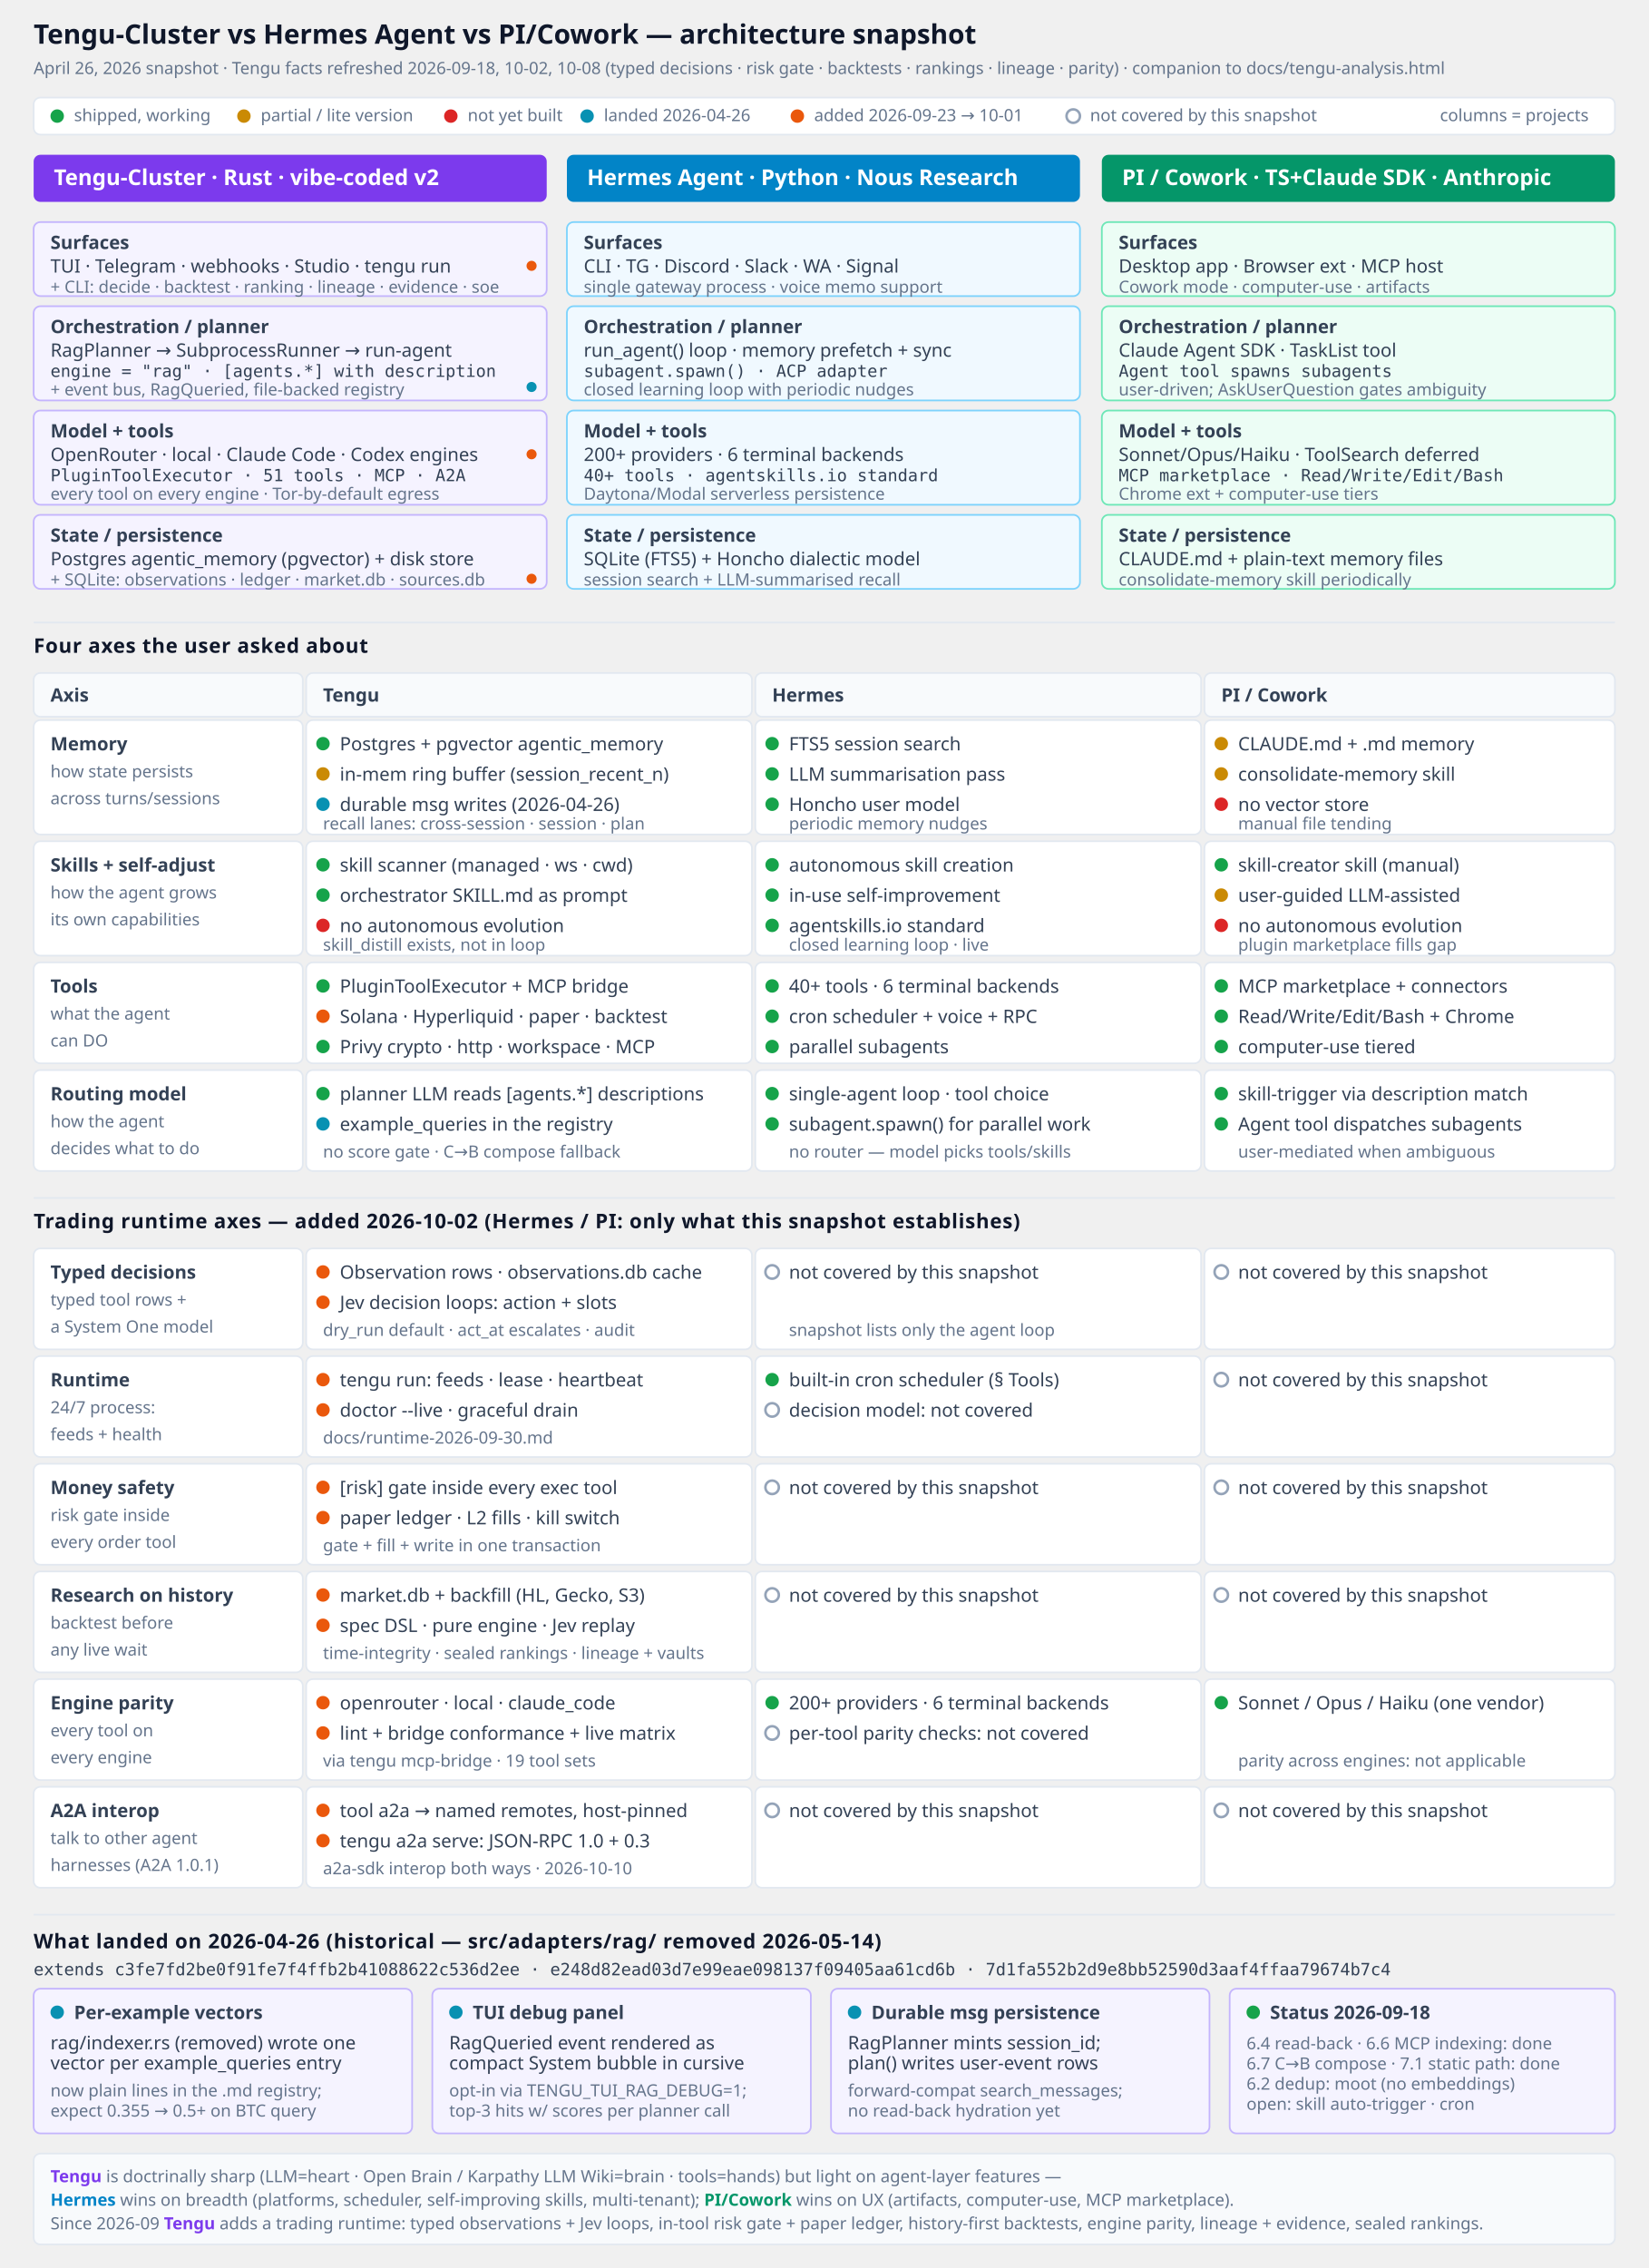
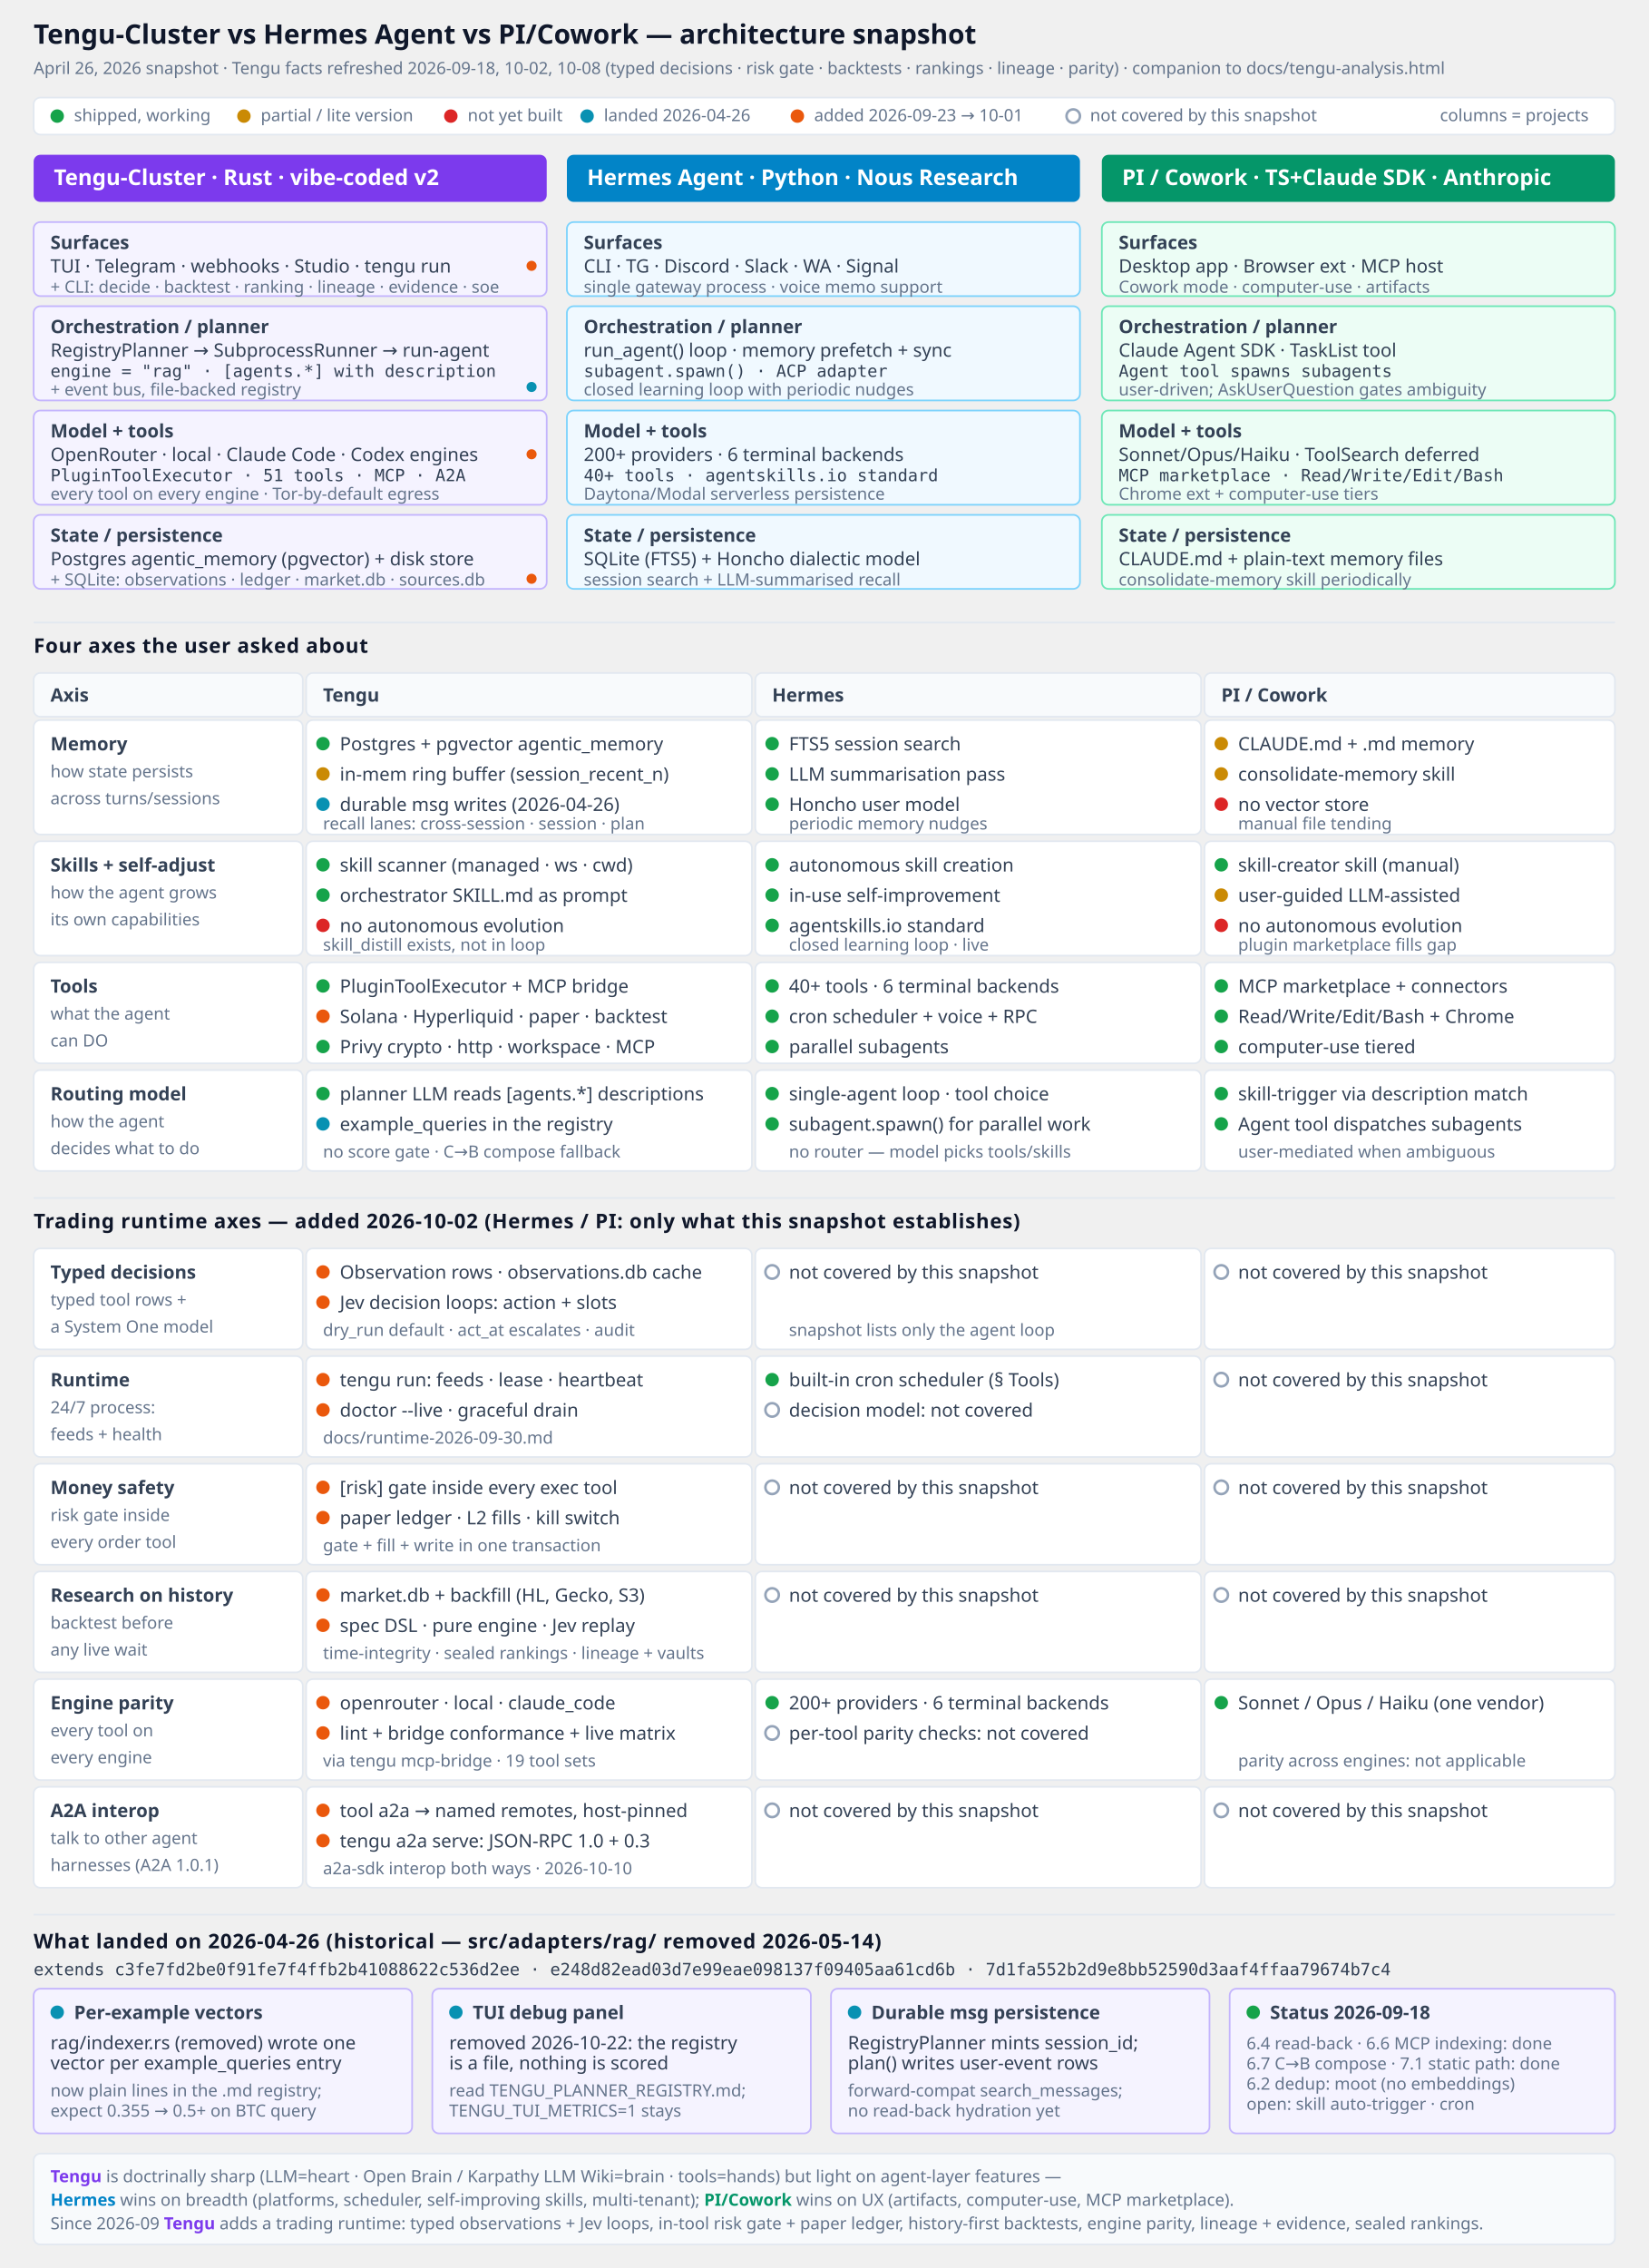
<svg xmlns="http://www.w3.org/2000/svg" viewBox="0 0 980 1348" role="img" aria-labelledby="title desc" font-family="ui-sans-serif, system-ui, sans-serif">
  <style>
    .h1 { font-size: 16px; font-weight: 700; fill: #0f172a; }
    .h2 { font-size: 12px; font-weight: 700; fill: #0f172a; letter-spacing: .4px; text-transform: uppercase; }
    .h3 { font-size: 11px; font-weight: 600; fill: #334155; }
    .body { font-size: 11px; fill: #334155; }
    .small { font-size: 10px; fill: #64748b; }
    .mono { font-family: ui-monospace, SFMono-Regular, monospace; font-size: 10px; fill: #334155; }
    .col-tengu { fill: #f5f3ff; stroke: #c4b5fd; }
    .col-hermes { fill: #f0f9ff; stroke: #7dd3fc; }
    .col-pi { fill: #ecfdf5; stroke: #6ee7b7; }
    .pill-tengu { fill: #7c3aed; }
    .pill-hermes { fill: #0284c7; }
    .pill-pi { fill: #059669; }
    .row { fill: #ffffff; stroke: #e2e8f0; }
    .row-alt { fill: #f8fafc; stroke: #e2e8f0; }
    .ok { fill: #16a34a; }
    .warn { fill: #ca8a04; }
    .miss { fill: #dc2626; }
    .new { fill: #0891b2; }
    .added { fill: #ea580c; }
    .unk { fill: #ffffff; stroke: #94a3b8; stroke-width: 1.5; }
  </style>
  <text x="20" y="26" class="h1">Tengu-Cluster vs Hermes Agent vs PI/Cowork — architecture snapshot</text>
  <text x="20" y="44" class="small">April 26, 2026 snapshot · Tengu facts refreshed 2026-09-18, 10-02, 10-08 (typed decisions · risk gate · backtests · rankings · lineage · parity) · companion to docs/tengu-analysis.html</text>
  <g transform="translate(20, 58)">
    <rect width="940" height="22" rx="4" class="row" />
    <circle cx="14" cy="11" r="4" class="ok" />
    <text x="24" y="14" class="small">shipped, working</text>
    <circle cx="125" cy="11" r="4" class="warn" />
    <text x="135" y="14" class="small">partial / lite version</text>
    <circle cx="248" cy="11" r="4" class="miss" />
    <text x="258" y="14" class="small">not yet built</text>
    <circle cx="329" cy="11" r="4" class="new" />
    <text x="339" y="14" class="small">landed 2026-04-26</text>
    <circle cx="454" cy="11" r="4" class="added" />
    <text x="464" y="14" class="small">added 2026-09-23 → 10-01</text>
    <circle cx="618" cy="11" r="4" class="unk" />
    <text x="628" y="14" class="small">not covered by this snapshot</text>
    <text x="836" y="14" class="small">columns = projects</text>
  </g>
  <g transform="translate(20, 92)">
    <rect x="0" y="0" width="305" height="28" rx="4" class="pill-tengu" />
    <text x="12" y="18" font-size="13" font-weight="700" fill="#fff">Tengu-Cluster · Rust · vibe-coded v2</text>
    <rect x="317" y="0" width="305" height="28" rx="4" class="pill-hermes" />
    <text x="329" y="18" font-size="13" font-weight="700" fill="#fff">Hermes Agent · Python · Nous Research</text>
    <rect x="635" y="0" width="305" height="28" rx="4" class="pill-pi" />
    <text x="647" y="18" font-size="13" font-weight="700" fill="#fff">PI / Cowork · TS+Claude SDK · Anthropic</text>
  </g>
  <g transform="translate(20, 132)">
    <rect x="0" y="0" width="305" height="44" rx="4" class="col-tengu" />
    <text x="10" y="16" class="h3">Surfaces</text>
    <text x="10" y="30" class="body">TUI · Telegram · webhooks · Studio · tengu run</text>
    <circle cx="296" cy="26" r="3" class="added" />
    <text x="10" y="42" class="small">+ CLI: decide · backtest · ranking · lineage · evidence · soe</text>
    <rect x="317" y="0" width="305" height="44" rx="4" class="col-hermes" />
    <text x="327" y="16" class="h3">Surfaces</text>
    <text x="327" y="30" class="body">CLI · TG · Discord · Slack · WA · Signal</text>
    <text x="327" y="42" class="small">single gateway process · voice memo support</text>
    <rect x="635" y="0" width="305" height="44" rx="4" class="col-pi" />
    <text x="645" y="16" class="h3">Surfaces</text>
    <text x="645" y="30" class="body">Desktop app · Browser ext · MCP host</text>
    <text x="645" y="42" class="small">Cowork mode · computer-use · artifacts</text>
    <rect x="0" y="50" width="305" height="56" rx="4" class="col-tengu" />
    <text x="10" y="66" class="h3">Orchestration / planner</text>
-     <text x="10" y="80" class="body">RagPlanner → SubprocessRunner → run-agent</text>
+     <text x="10" y="80" class="body">RegistryPlanner → SubprocessRunner → run-agent</text>
    <text x="10" y="92" class="mono">engine = "rag" · [agents.*] with description</text>
    <circle cx="296" cy="98" r="3" class="new" />
-     <text x="10" y="103" class="small">+ event bus, RagQueried, file-backed registry</text>
+     <text x="10" y="103" class="small">+ event bus, file-backed registry</text>
    <rect x="317" y="50" width="305" height="56" rx="4" class="col-hermes" />
    <text x="327" y="66" class="h3">Orchestration / planner</text>
    <text x="327" y="80" class="body">run_agent() loop · memory prefetch + sync</text>
    <text x="327" y="92" class="mono">subagent.spawn() · ACP adapter</text>
    <text x="327" y="103" class="small">closed learning loop with periodic nudges</text>
    <rect x="635" y="50" width="305" height="56" rx="4" class="col-pi" />
    <text x="645" y="66" class="h3">Orchestration / planner</text>
    <text x="645" y="80" class="body">Claude Agent SDK · TaskList tool</text>
    <text x="645" y="92" class="mono">Agent tool spawns subagents</text>
    <text x="645" y="103" class="small">user-driven; AskUserQuestion gates ambiguity</text>
    <rect x="0" y="112" width="305" height="56" rx="4" class="col-tengu" />
    <text x="10" y="128" class="h3">Model + tools</text>
    <text x="10" y="142" class="body">OpenRouter · local · Claude Code · Codex engines</text>
    <circle cx="296" cy="138" r="3" class="added" />
    <text x="10" y="154" class="mono">PluginToolExecutor · 51 tools · MCP · A2A</text>
    <text x="10" y="165" class="small">every tool on every engine · Tor-by-default egress</text>
    <rect x="317" y="112" width="305" height="56" rx="4" class="col-hermes" />
    <text x="327" y="128" class="h3">Model + tools</text>
    <text x="327" y="142" class="body">200+ providers · 6 terminal backends</text>
    <text x="327" y="154" class="mono">40+ tools · agentskills.io standard</text>
    <text x="327" y="165" class="small">Daytona/Modal serverless persistence</text>
    <rect x="635" y="112" width="305" height="56" rx="4" class="col-pi" />
    <text x="645" y="128" class="h3">Model + tools</text>
    <text x="645" y="142" class="body">Sonnet/Opus/Haiku · ToolSearch deferred</text>
    <text x="645" y="154" class="mono">MCP marketplace · Read/Write/Edit/Bash</text>
    <text x="645" y="165" class="small">Chrome ext + computer-use tiers</text>
    <rect x="0" y="174" width="305" height="44" rx="4" class="col-tengu" />
    <text x="10" y="190" class="h3">State / persistence</text>
    <text x="10" y="204" class="body">Postgres agentic_memory (pgvector) + disk store</text>
    <circle cx="296" cy="212" r="3" class="added" />
    <text x="10" y="216" class="small">+ SQLite: observations · ledger · market.db · sources.db</text>
    <rect x="317" y="174" width="305" height="44" rx="4" class="col-hermes" />
    <text x="327" y="190" class="h3">State / persistence</text>
    <text x="327" y="204" class="body">SQLite (FTS5) + Honcho dialectic model</text>
    <text x="327" y="216" class="small">session search + LLM-summarised recall</text>
    <rect x="635" y="174" width="305" height="44" rx="4" class="col-pi" />
    <text x="645" y="190" class="h3">State / persistence</text>
    <text x="645" y="204" class="body">CLAUDE.md + plain-text memory files</text>
    <text x="645" y="216" class="small">consolidate-memory skill periodically</text>
  </g>
  <line x1="20" y1="370" x2="960" y2="370" stroke="#e2e8f0" />
  <text x="20" y="388" class="h2">Four axes the user asked about</text>
  <g transform="translate(20, 400)">
    <rect x="0" y="0" width="160" height="26" rx="4" class="row-alt" />
    <text x="10" y="17" class="h3">Axis</text>
    <rect x="162" y="0" width="265" height="26" rx="4" class="row-alt" />
    <text x="172" y="17" class="h3" fill="#7c3aed">Tengu</text>
    <rect x="429" y="0" width="265" height="26" rx="4" class="row-alt" />
    <text x="439" y="17" class="h3" fill="#0284c7">Hermes</text>
    <rect x="696" y="0" width="244" height="26" rx="4" class="row-alt" />
    <text x="706" y="17" class="h3" fill="#059669">PI / Cowork</text>
  </g>
  <g transform="translate(20, 428)">
    <rect x="0" y="0" width="160" height="68" rx="4" class="row" />
    <text x="10" y="18" class="h3">Memory</text>
    <text x="10" y="34" class="small">how state persists</text>
    <text x="10" y="50" class="small">across turns/sessions</text>
    <rect x="162" y="0" width="265" height="68" rx="4" class="row" />
    <circle cx="172" cy="14" r="4" class="ok" />
    <text x="182" y="18" class="body">Postgres + pgvector agentic_memory</text>
    <circle cx="172" cy="32" r="4" class="warn" />
    <text x="182" y="36" class="body">in-mem ring buffer (session_recent_n)</text>
    <circle cx="172" cy="50" r="4" class="new" />
    <text x="182" y="54" class="body">durable msg writes (2026-04-26)</text>
    <text x="172" y="65" class="small">recall lanes: cross-session · session · plan</text>
    <rect x="429" y="0" width="265" height="68" rx="4" class="row" />
    <circle cx="439" cy="14" r="4" class="ok" />
    <text x="449" y="18" class="body">FTS5 session search</text>
    <circle cx="439" cy="32" r="4" class="ok" />
    <text x="449" y="36" class="body">LLM summarisation pass</text>
    <circle cx="439" cy="50" r="4" class="ok" />
    <text x="449" y="54" class="body">Honcho user model</text>
    <text x="449" y="65" class="small">periodic memory nudges</text>
    <rect x="696" y="0" width="244" height="68" rx="4" class="row" />
    <circle cx="706" cy="14" r="4" class="warn" />
    <text x="716" y="18" class="body">CLAUDE.md + .md memory</text>
    <circle cx="706" cy="32" r="4" class="warn" />
    <text x="716" y="36" class="body">consolidate-memory skill</text>
    <circle cx="706" cy="50" r="4" class="miss" />
    <text x="716" y="54" class="body">no vector store</text>
    <text x="716" y="65" class="small">manual file tending</text>
  </g>
  <g transform="translate(20, 500)">
    <rect x="0" y="0" width="160" height="68" rx="4" class="row" />
    <text x="10" y="18" class="h3">Skills + self-adjust</text>
    <text x="10" y="34" class="small">how the agent grows</text>
    <text x="10" y="50" class="small">its own capabilities</text>
    <rect x="162" y="0" width="265" height="68" rx="4" class="row" />
    <circle cx="172" cy="14" r="4" class="ok" />
    <text x="182" y="18" class="body">skill scanner (managed · ws · cwd)</text>
    <circle cx="172" cy="32" r="4" class="ok" />
    <text x="182" y="36" class="body">orchestrator SKILL.md as prompt</text>
    <circle cx="172" cy="50" r="4" class="miss" />
    <text x="182" y="54" class="body">no autonomous evolution</text>
    <text x="172" y="65" class="small">skill_distill exists, not in loop</text>
    <rect x="429" y="0" width="265" height="68" rx="4" class="row" />
    <circle cx="439" cy="14" r="4" class="ok" />
    <text x="449" y="18" class="body">autonomous skill creation</text>
    <circle cx="439" cy="32" r="4" class="ok" />
    <text x="449" y="36" class="body">in-use self-improvement</text>
    <circle cx="439" cy="50" r="4" class="ok" />
    <text x="449" y="54" class="body">agentskills.io standard</text>
    <text x="449" y="65" class="small">closed learning loop · live</text>
    <rect x="696" y="0" width="244" height="68" rx="4" class="row" />
    <circle cx="706" cy="14" r="4" class="ok" />
    <text x="716" y="18" class="body">skill-creator skill (manual)</text>
    <circle cx="706" cy="32" r="4" class="warn" />
    <text x="716" y="36" class="body">user-guided LLM-assisted</text>
    <circle cx="706" cy="50" r="4" class="miss" />
    <text x="716" y="54" class="body">no autonomous evolution</text>
    <text x="716" y="65" class="small">plugin marketplace fills gap</text>
  </g>
  <g transform="translate(20, 572)">
    <rect x="0" y="0" width="160" height="60" rx="4" class="row" />
    <text x="10" y="18" class="h3">Tools</text>
    <text x="10" y="34" class="small">what the agent</text>
    <text x="10" y="50" class="small">can DO</text>
    <rect x="162" y="0" width="265" height="60" rx="4" class="row" />
    <circle cx="172" cy="14" r="4" class="ok" />
    <text x="182" y="18" class="body">PluginToolExecutor + MCP bridge</text>
    <circle cx="172" cy="32" r="4" class="added" />
    <text x="182" y="36" class="body">Solana · Hyperliquid · paper · backtest</text>
    <circle cx="172" cy="50" r="4" class="ok" />
    <text x="182" y="54" class="body">Privy crypto · http · workspace · MCP</text>
    <rect x="429" y="0" width="265" height="60" rx="4" class="row" />
    <circle cx="439" cy="14" r="4" class="ok" />
    <text x="449" y="18" class="body">40+ tools · 6 terminal backends</text>
    <circle cx="439" cy="32" r="4" class="ok" />
    <text x="449" y="36" class="body">cron scheduler + voice + RPC</text>
    <circle cx="439" cy="50" r="4" class="ok" />
    <text x="449" y="54" class="body">parallel subagents</text>
    <rect x="696" y="0" width="244" height="60" rx="4" class="row" />
    <circle cx="706" cy="14" r="4" class="ok" />
    <text x="716" y="18" class="body">MCP marketplace + connectors</text>
    <circle cx="706" cy="32" r="4" class="ok" />
    <text x="716" y="36" class="body">Read/Write/Edit/Bash + Chrome</text>
    <circle cx="706" cy="50" r="4" class="ok" />
    <text x="716" y="54" class="body">computer-use tiered</text>
  </g>
  <g transform="translate(20, 636)">
    <rect x="0" y="0" width="160" height="60" rx="4" class="row" />
    <text x="10" y="18" class="h3">Routing model</text>
    <text x="10" y="34" class="small">how the agent</text>
    <text x="10" y="50" class="small">decides what to do</text>
    <rect x="162" y="0" width="265" height="60" rx="4" class="row" />
    <circle cx="172" cy="14" r="4" class="ok" />
    <text x="182" y="18" class="body">planner LLM reads [agents.*] descriptions</text>
    <circle cx="172" cy="32" r="4" class="new" />
    <text x="182" y="36" class="body">example_queries in the registry</text>
    <text x="172" y="52" class="small">no score gate · C→B compose fallback</text>
    <rect x="429" y="0" width="265" height="60" rx="4" class="row" />
    <circle cx="439" cy="14" r="4" class="ok" />
    <text x="449" y="18" class="body">single-agent loop · tool choice</text>
    <circle cx="439" cy="32" r="4" class="ok" />
    <text x="449" y="36" class="body">subagent.spawn() for parallel work</text>
    <text x="449" y="52" class="small">no router — model picks tools/skills</text>
    <rect x="696" y="0" width="244" height="60" rx="4" class="row" />
    <circle cx="706" cy="14" r="4" class="ok" />
    <text x="716" y="18" class="body">skill-trigger via description match</text>
    <circle cx="706" cy="32" r="4" class="ok" />
    <text x="716" y="36" class="body">Agent tool dispatches subagents</text>
    <text x="716" y="52" class="small">user-mediated when ambiguous</text>
  </g>
  <line x1="20" y1="712" x2="960" y2="712" stroke="#e2e8f0" />
  <text x="20" y="730" class="h2">Trading runtime axes — added 2026-10-02 (Hermes / PI: only what this snapshot establishes)</text>
  <g transform="translate(20, 742)">
    <rect x="0" y="0" width="160" height="60" rx="4" class="row" />
    <text x="10" y="18" class="h3">Typed decisions</text>
    <text x="10" y="34" class="small">typed tool rows +</text>
    <text x="10" y="50" class="small">a System One model</text>
    <rect x="162" y="0" width="265" height="60" rx="4" class="row" />
    <circle cx="172" cy="14" r="4" class="added" />
    <text x="182" y="18" class="body">Observation rows · observations.db cache</text>
    <circle cx="172" cy="32" r="4" class="added" />
    <text x="182" y="36" class="body">Jev decision loops: action + slots</text>
    <text x="172" y="52" class="small">dry_run default · act_at escalates · audit</text>
    <rect x="429" y="0" width="265" height="60" rx="4" class="row" />
    <circle cx="439" cy="14" r="4" class="unk" />
    <text x="449" y="18" class="body">not covered by this snapshot</text>
    <text x="449" y="52" class="small">snapshot lists only the agent loop</text>
    <rect x="696" y="0" width="244" height="60" rx="4" class="row" />
    <circle cx="706" cy="14" r="4" class="unk" />
    <text x="716" y="18" class="body">not covered by this snapshot</text>
  </g>
  <g transform="translate(20, 806)">
    <rect x="0" y="0" width="160" height="60" rx="4" class="row" />
    <text x="10" y="18" class="h3">Runtime</text>
    <text x="10" y="34" class="small">24/7 process:</text>
    <text x="10" y="50" class="small">feeds + health</text>
    <rect x="162" y="0" width="265" height="60" rx="4" class="row" />
    <circle cx="172" cy="14" r="4" class="added" />
    <text x="182" y="18" class="body">tengu run: feeds · lease · heartbeat</text>
    <circle cx="172" cy="32" r="4" class="added" />
    <text x="182" y="36" class="body">doctor --live · graceful drain</text>
    <text x="172" y="52" class="small">docs/runtime-2026-09-30.md</text>
    <rect x="429" y="0" width="265" height="60" rx="4" class="row" />
    <circle cx="439" cy="14" r="4" class="ok" />
    <text x="449" y="18" class="body">built-in cron scheduler (§ Tools)</text>
    <circle cx="439" cy="32" r="4" class="unk" />
    <text x="449" y="36" class="body">decision model: not covered</text>
    <rect x="696" y="0" width="244" height="60" rx="4" class="row" />
    <circle cx="706" cy="14" r="4" class="unk" />
    <text x="716" y="18" class="body">not covered by this snapshot</text>
  </g>
  <g transform="translate(20, 870)">
    <rect x="0" y="0" width="160" height="60" rx="4" class="row" />
    <text x="10" y="18" class="h3">Money safety</text>
    <text x="10" y="34" class="small">risk gate inside</text>
    <text x="10" y="50" class="small">every order tool</text>
    <rect x="162" y="0" width="265" height="60" rx="4" class="row" />
    <circle cx="172" cy="14" r="4" class="added" />
    <text x="182" y="18" class="body">[risk] gate inside every exec tool</text>
    <circle cx="172" cy="32" r="4" class="added" />
    <text x="182" y="36" class="body">paper ledger · L2 fills · kill switch</text>
    <text x="172" y="52" class="small">gate + fill + write in one transaction</text>
    <rect x="429" y="0" width="265" height="60" rx="4" class="row" />
    <circle cx="439" cy="14" r="4" class="unk" />
    <text x="449" y="18" class="body">not covered by this snapshot</text>
    <rect x="696" y="0" width="244" height="60" rx="4" class="row" />
    <circle cx="706" cy="14" r="4" class="unk" />
    <text x="716" y="18" class="body">not covered by this snapshot</text>
  </g>
  <g transform="translate(20, 934)">
    <rect x="0" y="0" width="160" height="60" rx="4" class="row" />
    <text x="10" y="18" class="h3">Research on history</text>
    <text x="10" y="34" class="small">backtest before</text>
    <text x="10" y="50" class="small">any live wait</text>
    <rect x="162" y="0" width="265" height="60" rx="4" class="row" />
    <circle cx="172" cy="14" r="4" class="added" />
    <text x="182" y="18" class="body">market.db + backfill (HL, Gecko, S3)</text>
    <circle cx="172" cy="32" r="4" class="added" />
    <text x="182" y="36" class="body">spec DSL · pure engine · Jev replay</text>
    <text x="172" y="52" class="small">time-integrity · sealed rankings · lineage + vaults</text>
    <rect x="429" y="0" width="265" height="60" rx="4" class="row" />
    <circle cx="439" cy="14" r="4" class="unk" />
    <text x="449" y="18" class="body">not covered by this snapshot</text>
    <rect x="696" y="0" width="244" height="60" rx="4" class="row" />
    <circle cx="706" cy="14" r="4" class="unk" />
    <text x="716" y="18" class="body">not covered by this snapshot</text>
  </g>
  <g transform="translate(20, 998)">
    <rect x="0" y="0" width="160" height="60" rx="4" class="row" />
    <text x="10" y="18" class="h3">Engine parity</text>
    <text x="10" y="34" class="small">every tool on</text>
    <text x="10" y="50" class="small">every engine</text>
    <rect x="162" y="0" width="265" height="60" rx="4" class="row" />
    <circle cx="172" cy="14" r="4" class="added" />
    <text x="182" y="18" class="body">openrouter · local · claude_code</text>
    <circle cx="172" cy="32" r="4" class="added" />
    <text x="182" y="36" class="body">lint + bridge conformance + live matrix</text>
    <text x="172" y="52" class="small">via tengu mcp-bridge · 19 tool sets</text>
    <rect x="429" y="0" width="265" height="60" rx="4" class="row" />
    <circle cx="439" cy="14" r="4" class="ok" />
    <text x="449" y="18" class="body">200+ providers · 6 terminal backends</text>
    <circle cx="439" cy="32" r="4" class="unk" />
    <text x="449" y="36" class="body">per-tool parity checks: not covered</text>
    <rect x="696" y="0" width="244" height="60" rx="4" class="row" />
    <circle cx="706" cy="14" r="4" class="ok" />
    <text x="716" y="18" class="body">Sonnet / Opus / Haiku (one vendor)</text>
    <text x="716" y="52" class="small">parity across engines: not applicable</text>
  </g>
  <g transform="translate(20, 1062)">
    <rect x="0" y="0" width="160" height="60" rx="4" class="row" />
    <text x="10" y="18" class="h3">A2A interop</text>
    <text x="10" y="34" class="small">talk to other agent</text>
    <text x="10" y="50" class="small">harnesses (A2A 1.0.1)</text>
    <rect x="162" y="0" width="265" height="60" rx="4" class="row" />
    <circle cx="172" cy="14" r="4" class="added" />
    <text x="182" y="18" class="body">tool a2a → named remotes, host-pinned</text>
    <circle cx="172" cy="32" r="4" class="added" />
    <text x="182" y="36" class="body">tengu a2a serve: JSON-RPC 1.0 + 0.3</text>
    <text x="172" y="52" class="small">a2a-sdk interop both ways · 2026-10-10</text>
    <rect x="429" y="0" width="265" height="60" rx="4" class="row" />
    <circle cx="439" cy="14" r="4" class="unk" />
    <text x="449" y="18" class="body">not covered by this snapshot</text>
    <rect x="696" y="0" width="244" height="60" rx="4" class="row" />
    <circle cx="706" cy="14" r="4" class="unk" />
    <text x="716" y="18" class="body">not covered by this snapshot</text>
  </g>
  <line x1="20" y1="1138" x2="960" y2="1138" stroke="#e2e8f0" />
  <text x="20" y="1158" class="h2">What landed on 2026-04-26 (historical — src/adapters/rag/ removed 2026-05-14)</text>
  <text x="20" y="1174" class="mono">extends c3fe7fd2be0f91fe7f4ffb2b41088622c536d2ee · e248d82ead03d7e99eae098137f09405aa61cd6b · 7d1fa552b2d9e8bb52590d3aaf4ffaa79674b7c4</text>
  <g transform="translate(20, 1182)">
    <rect x="0" y="0" width="225" height="86" rx="4" class="col-tengu" />
    <circle cx="14" cy="14" r="4" class="new" />
    <text x="24" y="18" class="h3">Per-example vectors</text>
    <text x="10" y="36" class="body">rag/indexer.rs (removed) wrote one</text>
    <text x="10" y="48" class="body">vector per example_queries entry</text>
    <text x="10" y="64" class="small">now plain lines in the .md registry;</text>
    <text x="10" y="76" class="small">expect 0.355 → 0.5+ on BTC query</text>
    <rect x="237" y="0" width="225" height="86" rx="4" class="col-tengu" />
    <circle cx="251" cy="14" r="4" class="new" />
    <text x="261" y="18" class="h3">TUI debug panel</text>
-     <text x="247" y="36" class="body">RagQueried event rendered as</text>
-     <text x="247" y="48" class="body">compact System bubble in cursive</text>
-     <text x="247" y="64" class="small">opt-in via TENGU_TUI_RAG_DEBUG=1;</text>
-     <text x="247" y="76" class="small">top-3 hits w/ scores per planner call</text>
+     <text x="247" y="36" class="body">removed 2026-10-22: the registry</text>
+     <text x="247" y="48" class="body">is a file, nothing is scored</text>
+     <text x="247" y="64" class="small">read TENGU_PLANNER_REGISTRY.md;</text>
+     <text x="247" y="76" class="small">TENGU_TUI_METRICS=1 stays</text>
    <rect x="474" y="0" width="225" height="86" rx="4" class="col-tengu" />
    <circle cx="488" cy="14" r="4" class="new" />
    <text x="498" y="18" class="h3">Durable msg persistence</text>
-     <text x="484" y="36" class="body">RagPlanner mints session_id;</text>
+     <text x="484" y="36" class="body">RegistryPlanner mints session_id;</text>
    <text x="484" y="48" class="body">plan() writes user-event rows</text>
    <text x="484" y="64" class="small">forward-compat search_messages;</text>
    <text x="484" y="76" class="small">no read-back hydration yet</text>
    <rect x="711" y="0" width="229" height="86" rx="4" class="col-tengu" />
    <circle cx="725" cy="14" r="4" class="ok" />
    <text x="735" y="18" class="h3">Status 2026-09-18</text>
    <text x="721" y="36" class="small">6.4 read-back · 6.6 MCP indexing: done</text>
    <text x="721" y="48" class="small">6.7 C→B compose · 7.1 static path: done</text>
    <text x="721" y="60" class="small">6.2 dedup: moot (no embeddings)</text>
    <text x="721" y="72" class="small">open: skill auto-trigger · cron</text>
  </g>
  <g transform="translate(20, 1280)">
    <rect x="0" y="0" width="940" height="54" rx="4" class="row-alt" />
    <text x="10" y="17" class="small">
      <tspan font-weight="700" fill="#7c3aed">Tengu</tspan> is doctrinally sharp (LLM=heart · Open Brain / Karpathy LLM Wiki=brain · tools=hands) but light on agent-layer features —</text>
    <text x="10" y="31" class="small">
      <tspan font-weight="700" fill="#0284c7">Hermes</tspan> wins on breadth (platforms, scheduler, self-improving skills, multi-tenant); <tspan font-weight="700" fill="#059669">PI/Cowork</tspan> wins on UX (artifacts, computer-use, MCP marketplace).</text>
    <text x="10" y="45" class="small">Since 2026-09 <tspan font-weight="700" fill="#7c3aed">Tengu</tspan> adds a trading runtime: typed observations + Jev loops, in-tool risk gate + paper ledger, history-first backtests, engine parity, lineage + evidence, sealed rankings.</text>
  </g>
</svg>
